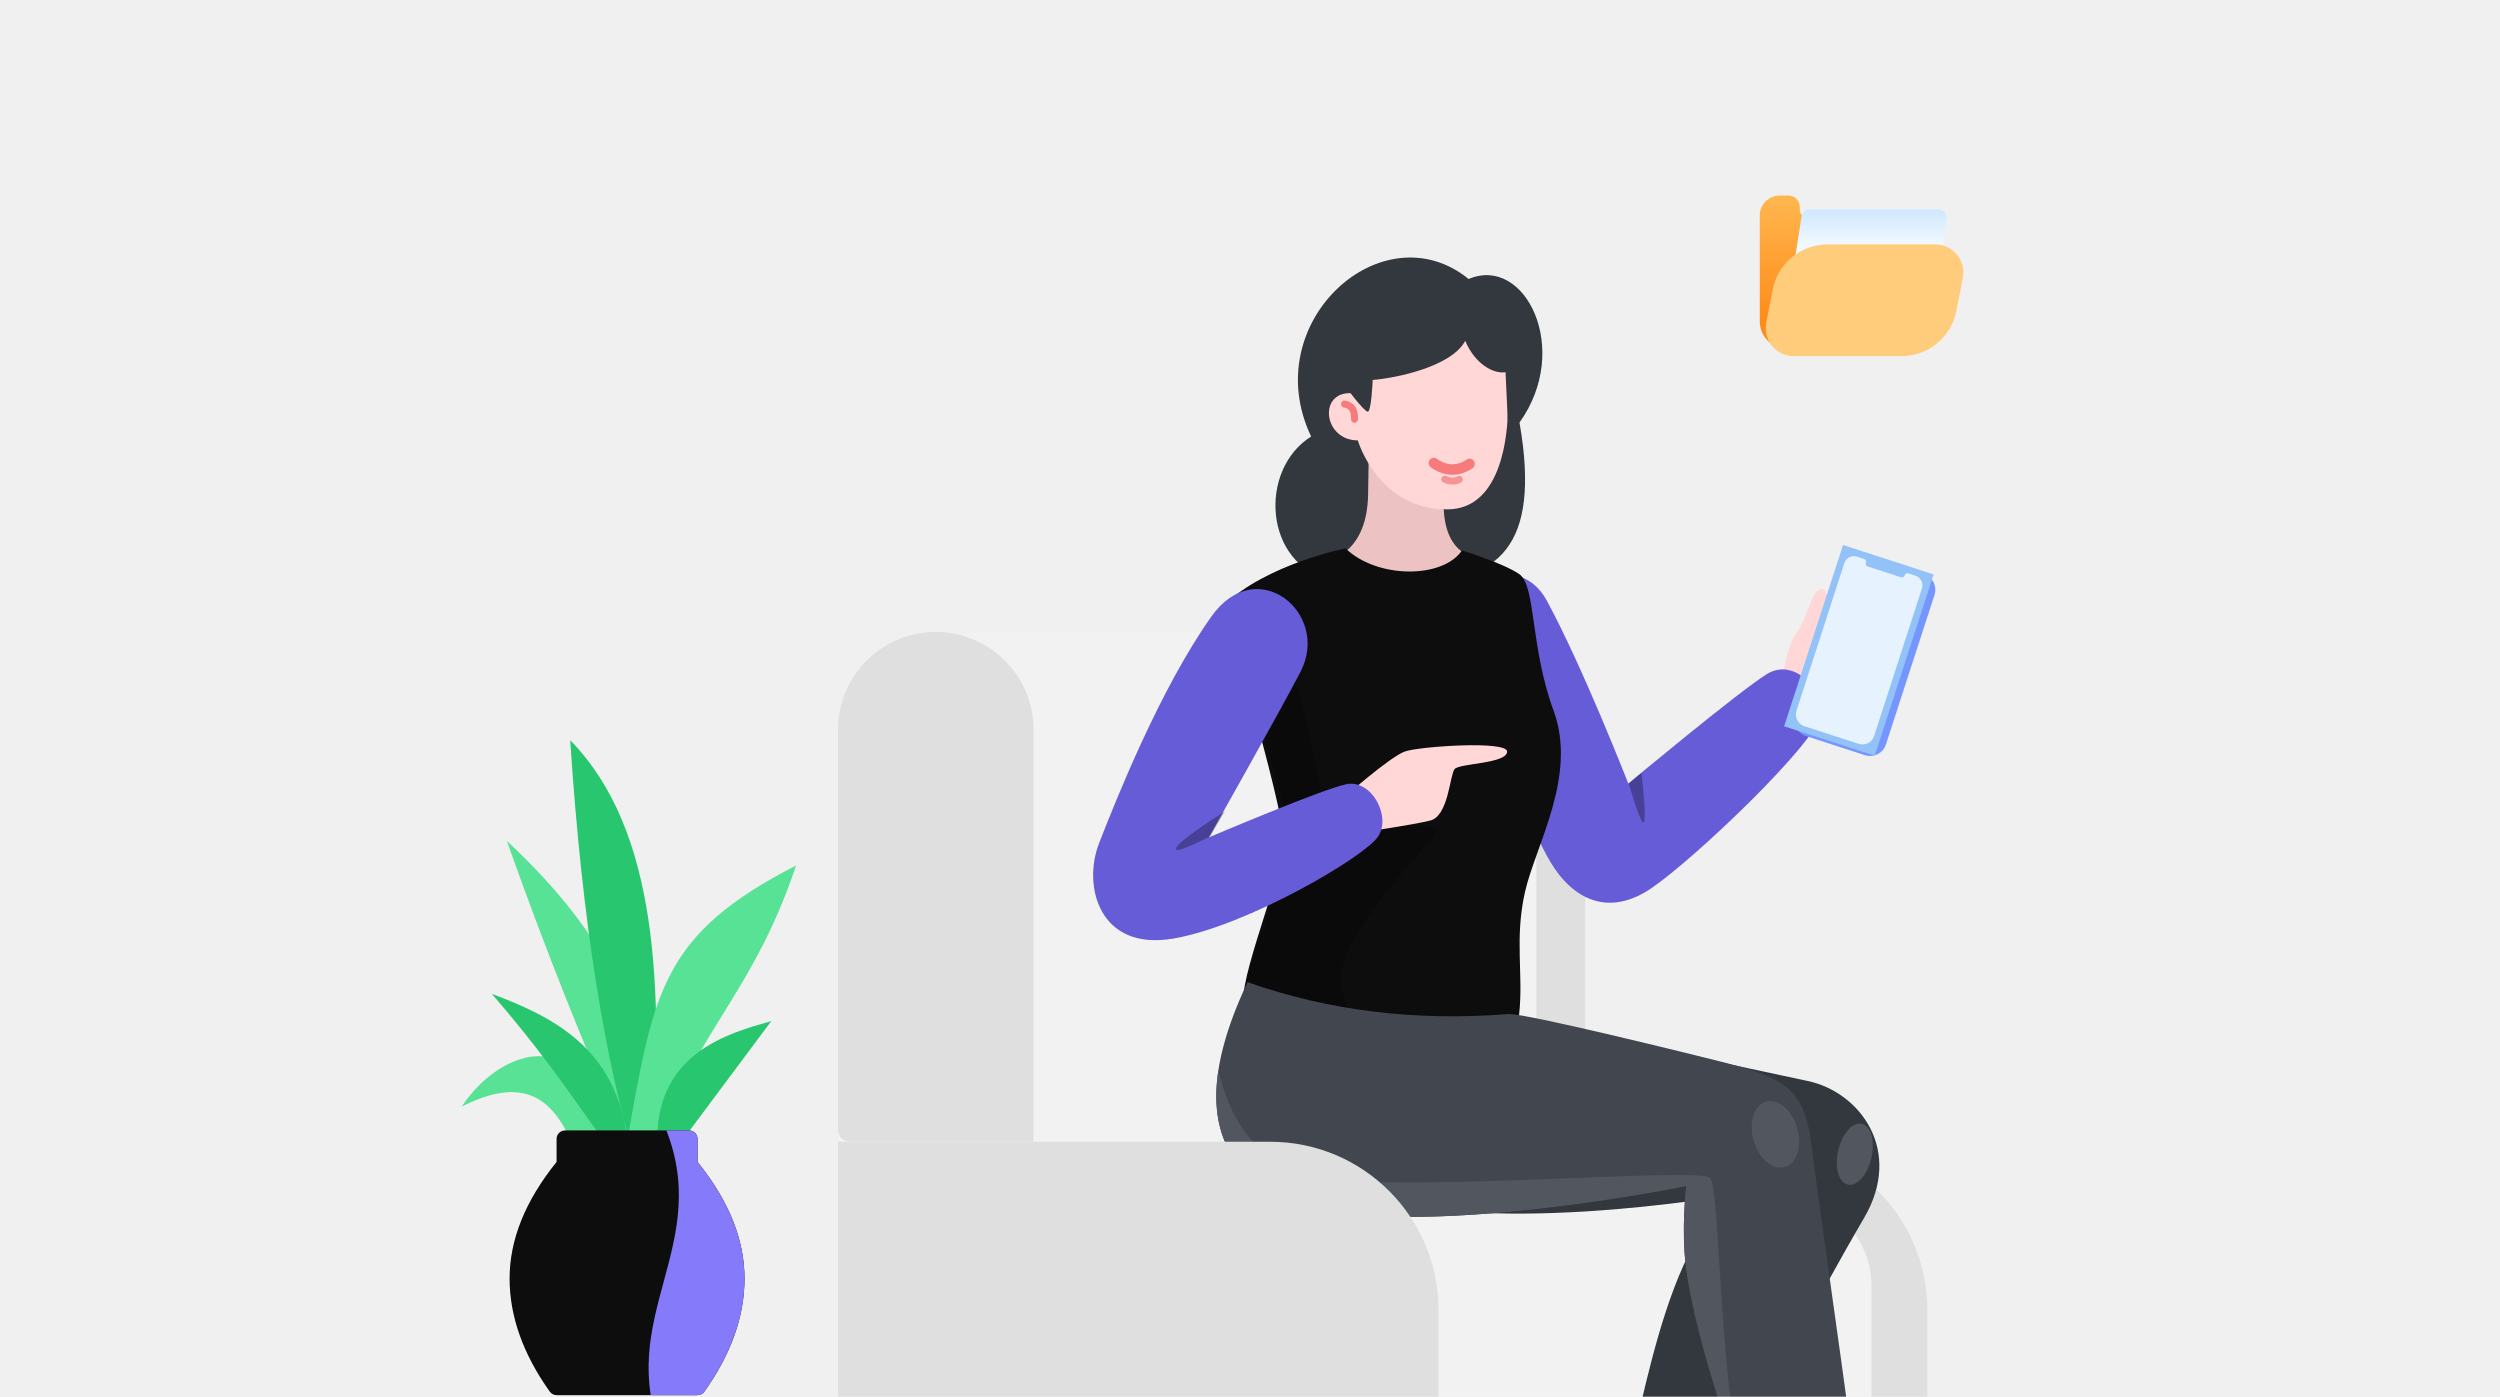
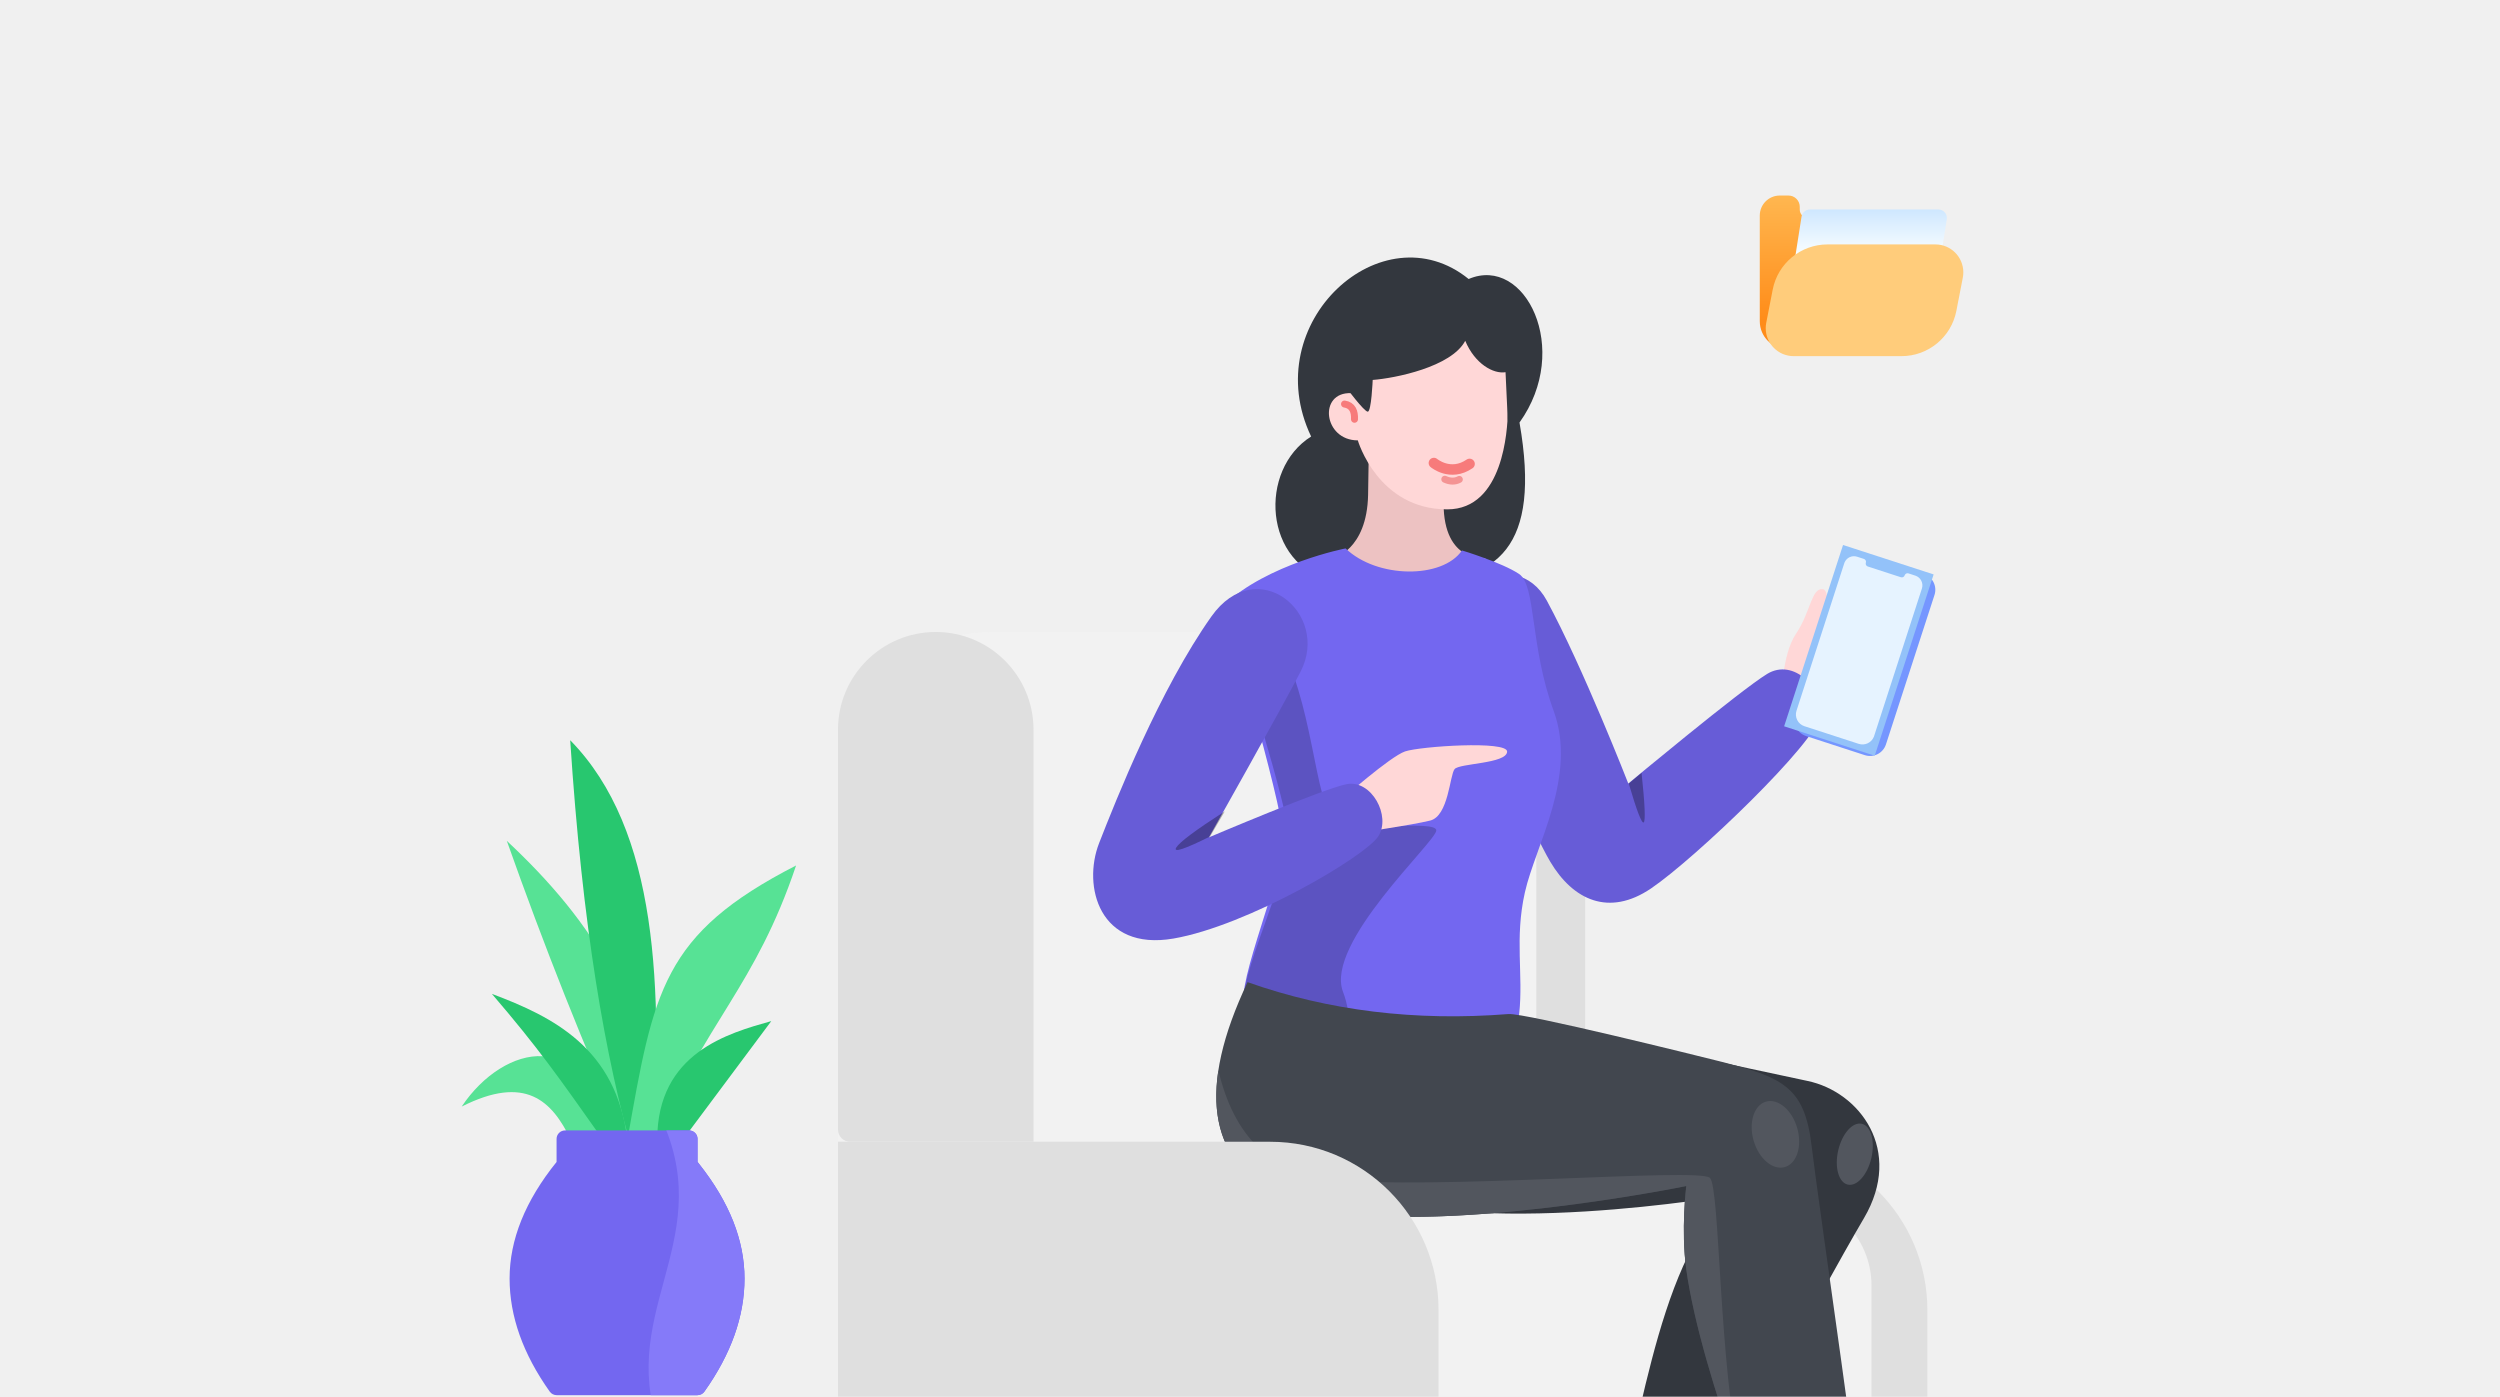
<svg xmlns="http://www.w3.org/2000/svg" xmlns:xlink="http://www.w3.org/1999/xlink" width="358px" height="200px" viewBox="0 0 358 200" version="1.1">
  <defs>
    <path d="M6,0 L352,0 C355.314,-6.08718376e-16 358,2.686 358,6 L358,200 L358,200 L0,200 L0,6 C-4.05812251e-16,2.686 2.686,6.08718376e-16 6,0 Z" id="path-1" />
    <linearGradient x1="50%" y1="81.177%" x2="50%" y2="-34.513%" id="linearGradient-3">
      <stop stop-color="#FF8C19" offset="0%" />
      <stop stop-color="#FFC967" offset="100%" />
    </linearGradient>
    <linearGradient x1="62.11%" y1="31.381%" x2="62.11%" y2="-27.478%" id="linearGradient-4">
      <stop stop-color="#F8FDFF" offset="0%" />
      <stop stop-color="#AAD4FF" offset="100%" />
    </linearGradient>
    <path d="M7.952,0.064 L25.69,0.064 C26.366,0.064 26.914,0.603 26.914,1.268 L26.914,4.578 C31.399,10.144 33.642,15.71 33.642,21.277 C33.642,26.672 31.727,32.066 27.896,37.461 C27.668,37.784 27.293,37.976 26.894,37.976 L6.749,37.976 C6.349,37.976 5.975,37.784 5.746,37.461 C1.915,32.066 0,26.672 0,21.277 C0,15.815 2.159,10.354 6.477,4.893 L6.728,4.578 L6.728,1.268 C6.728,0.603 7.276,0.064 7.952,0.064 Z" id="path-5" />
  </defs>
  <g id="📝-Pages-New" stroke="none" stroke-width="1" fill="none" fill-rule="evenodd">
    <g id="Knowledge-Base" transform="translate(-1052, -791)">
      <g id="Illustration" transform="translate(1052, 791)">
        <mask id="mask-2" fill="white">
          <use xlink:href="#path-1" />
        </mask>
        <g id="Mask" />
        <g mask="url(#mask-2)">
          <g transform="translate(178, 136.5) scale(-1, 1) translate(-178, -136.5) translate(66, 28)">
            <path d="M38.111,135.5 L100,135.5 L100,135.5 L100,201.5 C100,203.709 98.209,205.5 96,205.5 L18,205.5 C15.791,205.5 14,203.709 14,201.5 L14,159.611 C14,146.295 24.795,135.5 38.111,135.5 Z" id="Rectangle" fill="#DFDFDF" />
            <path d="M86.58,62.796 L100,62.5 L100,62.5 L100,142.5 L63,142.5 L63,86.901 C63,73.792 73.474,63.084 86.58,62.796 Z" id="Rectangle" fill="#DFDFDF" />
            <path d="M94.111,62.5 L148.16,62.5 C160.222,62.5 170,72.278 170,84.34 L170,141.753 C170,142.718 169.218,143.5 168.253,143.5 L70,143.5 L70,143.5 L70,86.611 C70,73.295 80.795,62.5 94.111,62.5 Z" id="Rectangle" fill="#F2F2F2" />
            <path d="M156,62.5 C163.732,62.5 170,68.768 170,76.5 L170,133.753 C170,134.718 169.218,135.5 168.253,135.5 L142,135.5 L142,135.5 L142,76.5 C142,68.768 148.268,62.5 156,62.5 Z" id="Rectangle" fill="#DFDFDF" />
            <path d="M34.6,143.5 L96,143.5 L96,143.5 L96,196.5 L22,196.5 L22,156.1 C22,149.141 27.641,143.5 34.6,143.5 Z" id="Rectangle" fill="#F2F2F2" />
            <g id="Wom1.4" stroke-width="1" fill="none" transform="translate(67, 112.5) scale(-1, 1) translate(-67, -112.5) translate(0, 8.5)">
              <g id="Head" transform="translate(26.64127, 0.378756)">
                <path d="M8.147,46.319 C-1.785,44.004 -2.439,30.361 5.112,25.629 C-2.676,9.292 15.333,-6.928 27.669,3.075 C35.756,-0.389 42.476,13.129 34.951,23.628 C38.106,41.654 31.685,46.314 20.109,46.512 L8.147,46.319 Z" id="Path" fill="#33373E" />
                <path d="M8.271,43.06 C8.271,43.06 13.102,41.925 13.27,34.003 C13.437,26.08 13.32,23.376 13.32,23.376 L23.962,23.184 C23.962,23.184 24.078,32.013 24.08,35.207 C24.084,43.785 30.057,43.06 30.057,43.06 C30.057,43.06 28.815,50.016 19.172,50.558 C11.642,50.983 8.271,43.06 8.271,43.06 Z" id="Path" fill="#EDC2C2" />
                <path d="M10.839,19.42 C6.091,19.236 6.866,26.191 11.797,26.182 C11.797,26.182 14.662,36.062 24.607,36.062 C32.684,36.062 33.209,24.546 33.282,22.249 C33.361,19.8 33.371,11.753 33.371,11.753 L10.654,11.742 L10.839,19.42 Z" id="Path" fill="#FFD7D7" />
                <path d="M22.866,28.633 C22.866,28.633 24.498,31.274 27.688,30.334" id="Path" stroke="#F77B7B" stroke-width="1.5" stroke-linecap="round" transform="translate(25.27694, 29.58442) rotate(-18) translate(-25.27694, -29.58442) " />
                <path d="M24.249,31.785 C24.998,32.099 25.708,32.099 26.329,31.738" id="Path" stroke="#F49494" stroke-linecap="round" transform="translate(25.28918, 31.87678) rotate(2) translate(-25.28918, -31.87678) " />
                <path d="M11.057,23.277 C11.356,22.201 11.224,21.261 10.156,20.832" id="Path-8" stroke="#F77B7B" stroke-linecap="round" transform="translate(10.6761, 22.05471) rotate(-13) translate(-10.6761, -22.05471) " />
                <path d="M10.088,18.56 C10.088,18.56 12.69,22.055 13.217,22.073 C13.744,22.092 13.929,17.529 13.929,17.529 C17.121,17.285 25.199,15.675 27.18,11.924 C28.564,15.234 31.212,16.703 32.951,16.421 L33.281,23.452 L34.093,9.317 L9.451,9.317 L10.088,18.56 Z" id="Path" fill="#33373E" />
              </g>
              <g id="LLeg" transform="translate(30.04037, 107.25)" fill="#33373E">
                <path d="M16.635,0.026 C24.043,0.357 65.276,9.483 72.767,11.034 C80.258,12.584 86.591,20.974 80.879,30.689 C74.463,41.595 57.909,72.567 53.889,79.549 C51.9,83.005 41.864,81.067 44.221,75.267 C48.616,64.455 50.657,37.292 61.861,27.388 C61.861,27.388 24.181,33.951 7.905,26.434 C-3.924,20.969 -1.248,-0.775 16.635,0.026 Z" id="Path" />
              </g>
              <g id="LArm" transform="translate(52.38391, 45.76)">
                <path d="M46.782,17.675 C46.782,17.675 46.699,11.643 48.807,8.49 C50.916,5.338 50.999,1.989 52.595,2.099 C54.191,2.208 52.611,9.992 52.611,9.992 C52.611,9.992 54.636,9.218 56.09,8.239 C57.545,7.26 61.955,2.432 62.986,3.288 C64.734,4.745 61.919,12.967 60.386,14.61 C58.848,16.255 50.445,21.661 50.445,21.661 L46.782,17.675 Z" id="Path" fill="#FFD7D7" />
                <path d="M1.256,14.061 C4.702,22.06 11.012,36.754 13.613,41.138 C16.873,46.628 22.014,49.047 28.033,44.973 C34.357,40.693 51.771,23.999 52.282,20.217 C52.788,16.435 48.526,11.898 44.669,14.247 C40.812,16.596 24.787,29.942 24.787,29.942 C24.787,29.942 18.32,13.351 13.117,3.74 C8.611,-4.575 -3.99,1.9 1.256,14.061 Z" id="Path" fill="#675CD7" />
                <path d="M24.854,29.951 C26.012,33.882 26.726,35.733 26.997,35.506 C27.268,35.278 27.164,32.913 26.687,28.41 L24.854,29.951 Z" id="Path" fill-opacity="0.303" fill="#000000" />
              </g>
              <g id="PhoneMini4" transform="translate(110.3976, 56.90821) scale(-1, 1) rotate(-18) translate(-110.3976, -56.90821) translate(102.3976, 42.40821)">
                <g id="Group-3" transform="translate(0, 0)">
                  <path d="M2.834,1.009 L11.674,1.009 C12.999,1.009 14.074,2.083 14.074,3.409 L14.074,25.909 C14.074,27.234 12.999,28.309 11.674,28.309 L2.834,28.309 C1.509,28.309 0.434,27.234 0.434,25.909 L0.434,3.409 C0.434,2.083 1.509,1.009 2.834,1.009 Z" id="Rectangle" fill="#7596FF" fill-rule="nonzero" />
                  <rect id="Rectangle" fill="#93C2F9" x="1.461" y="0.65" width="13.64" height="27.3" />
                  <path d="M3.899,1.625 L4.934,1.625 C5.145,1.625 5.32,1.777 5.356,1.977 L5.363,2.055 C5.363,2.292 5.555,2.484 5.793,2.484 L10.781,2.484 C10.991,2.484 11.167,2.332 11.203,2.132 L11.21,2.055 C11.21,1.817 11.402,1.625 11.639,1.625 L12.669,1.625 C13.433,1.625 14.06,2.214 14.121,2.964 L14.126,3.085 L14.126,3.085 L14.106,25.285 C14.104,26.254 13.319,27.038 12.351,27.04 L4.167,27.04 C3.241,27.041 2.482,26.323 2.418,25.412 L2.413,25.287 C2.413,25.286 2.413,25.285 2.415,25.285 L2.434,3.09 C2.435,2.281 3.091,1.625 3.899,1.625 Z" id="Rectangle" fill="#E6F3FF" fill-rule="nonzero" />
                </g>
              </g>
              <g id="Body" transform="translate(19.19922, 42.03301)">
-                 <path d="M0,8.15 C0,8.15 8.305,35.978 8.551,41.246 C8.797,46.514 1.758,61.997 2.957,65.911 C5.72,74.954 40.995,78.848 42.343,66.682 C42.971,61.009 41.663,55.917 43.17,49.231 C44.672,42.546 50.709,32.612 47.285,23.271 C43.861,13.931 44.778,5.29 42.329,3.657 C39.88,2.024 34.156,0.289 34.156,0.289 C31.372,4.389 21.973,4.329 17.489,-4.61852778e-14 C17.489,-4.61852778e-14 6.348,2.163 0,8.15 Z" id="Path" fill="#0d0d0d" />
+                 <path d="M0,8.15 C0,8.15 8.305,35.978 8.551,41.246 C8.797,46.514 1.758,61.997 2.957,65.911 C5.72,74.954 40.995,78.848 42.343,66.682 C42.971,61.009 41.663,55.917 43.17,49.231 C44.672,42.546 50.709,32.612 47.285,23.271 C43.861,13.931 44.778,5.29 42.329,3.657 C39.88,2.024 34.156,0.289 34.156,0.289 C31.372,4.389 21.973,4.329 17.489,-4.61852778e-14 C17.489,-4.61852778e-14 6.348,2.163 0,8.15 Z" id="Path" fill="#7367F0" />
                <path d="M7.442,12.657 C12.978,21.448 12.961,36.755 15.934,38.76 C18.907,40.764 30.479,38.797 30.479,40.385 C30.479,41.972 14.488,56.522 17.113,63.477 C18.487,67.119 18.115,70.377 15.994,73.251 L15.302,73.1 C9.002,71.675 3.936,69.117 2.957,65.911 C1.758,61.997 9.609,46.514 9.363,41.246 C9.154,36.774 2.553,16.046 0.563,9.882 C2.183,7.021 4.476,7.946 7.442,12.657 Z" id="Path" fill-opacity="0.199" fill="#000000" />
              </g>
              <g id="RArm" transform="translate(0, 47.85625)">
                <path d="M36.081,30.158 C36.081,30.158 43.076,23.962 45.217,23.243 C47.359,22.524 59.9,21.661 59.821,23.285 C59.731,25.026 52.995,24.926 52.297,25.782 C51.599,26.638 51.44,32.491 48.802,33.148 C46.169,33.805 38.275,34.938 38.275,34.938 L36.081,30.158 Z" id="Path" fill="#FFD7D7" />
                <path d="M17.471,3.926 C10.102,14.334 3.81,30.189 1.395,36.371 C-1.021,42.552 1.416,51.876 12.036,50.045 C22.637,48.22 39.504,38.3 41.37,35.406 C43.237,32.513 40.401,27.247 36.831,27.937 C33.523,28.574 17.116,35.556 17.116,35.556 C17.116,35.556 27.672,16.832 30.249,11.813 C34.554,3.431 23.963,-5.246 17.471,3.926 Z" id="Path" fill="#675CD7" />
                <path d="M17.283,35.428 C13.598,37.26 11.98,37.792 12.429,37.024 C12.879,36.255 15.2,34.521 19.393,31.821 L17.283,35.428 Z" id="Path" fill-opacity="0.303" fill="#000000" />
              </g>
              <g id="RLeg" transform="translate(17.86184, 104)">
                <path d="M4.789,0.143 C-2.392,15.318 -0.936,25.511 9.154,30.722 C23.792,38.281 67.612,29.341 67.612,29.341 C67.612,29.341 66.829,35.65 67.612,41.277 C69.657,55.972 79.383,80.456 81.441,83.533 C84.286,87.787 92.955,84.579 93.118,81.036 C93.282,77.494 86.583,32.251 85.565,23.623 C84.552,14.995 81.352,13.742 72.008,11.383 C69.862,10.842 44.476,4.528 42.151,4.712 C28.829,5.766 16.375,4.243 4.789,0.143 Z" id="Path" fill="#42474F" />
                <path d="M16.595,28.373 C31.087,29.998 69.453,26.648 70.994,28.17 C72.465,29.624 72.22,54.905 75.52,69.538 L75.018,68.156 C71.914,59.53 68.692,49.038 67.612,41.277 C66.829,35.65 67.612,29.341 67.612,29.341 L65.845,29.683 C57.515,31.249 22.035,37.374 9.154,30.722 C2.175,27.118 -0.673,21.13 0.61,12.759 C2.819,22.221 8.148,27.426 16.595,28.373 Z" id="Path" fill="#52565E" />
                <ellipse id="Oval" fill="#52565E" transform="translate(91.74491, 24.78125) rotate(13) translate(-91.74491, -24.78125) " cx="91.745" cy="24.781" rx="2.436" ry="4.469" />
                <ellipse id="Oval" fill="#52565E" transform="translate(80.37828, 21.9375) rotate(-16) translate(-80.37828, -21.9375) " cx="80.378" cy="21.938" rx="3.248" ry="4.875" />
              </g>
            </g>
            <path d="M108.111,135.5 L170,135.5 L170,135.5 L170,203.753 C170,204.718 169.218,205.5 168.253,205.5 L84,205.5 L84,205.5 L84,159.611 C84,146.295 94.795,135.5 108.111,135.5 Z" id="Rectangle" fill="#DFDFDF" />
            <g id="Group-37" stroke-width="1" fill="none" transform="translate(23, 11.5) scale(-1, 1) translate(-23, -11.5) translate(8, 0)">
              <path d="M2.862,0 L4.11,0 C5.002,5.82428401e-17 5.725,0.723 5.725,1.615 L5.725,2.01 C5.725,2.683 6.271,3.229 6.944,3.229 L22,3.229 C24.209,3.229 26,5.02 26,7.229 L26,18 C26,20.209 24.209,22 22,22 L4,22 C1.791,22 2.705415e-16,20.209 0,18 L0,2.862 C-1.93595067e-16,1.282 1.282,2.90392601e-16 2.862,0 Z" id="Rectangle" fill="url(#linearGradient-3)" />
              <path d="M7.184,2 L25.574,2 C26.248,2 26.794,2.546 26.794,3.219 C26.794,3.283 26.789,3.346 26.779,3.408 L24.021,20.97 C23.928,21.563 23.417,22 22.816,22 L4.426,22 C3.752,22 3.206,21.454 3.206,20.781 C3.206,20.717 3.211,20.654 3.221,20.592 L5.979,3.03 C6.072,2.437 6.583,2 7.184,2 Z" id="Rectangle" fill="url(#linearGradient-4)" />
              <path d="M29.075,11.763 L28.149,16.526 C27.419,20.285 24.126,23 20.296,23 L4.852,23 C2.643,23 0.852,21.209 0.852,19 C0.852,18.744 0.876,18.489 0.925,18.237 L1.851,13.474 C2.581,9.715 5.874,7 9.704,7 L25.148,7 C27.357,7 29.148,8.791 29.148,11 C29.148,11.256 29.124,11.511 29.075,11.763 Z" id="Rectangle" fill="#FFCC7B" />
            </g>
            <g id="Group-79" stroke-width="1" fill="none" transform="translate(176, 78)">
              <g id="Group-86">
                <path d="M23.979,58.234 C30.346,43.991 36.13,29.363 41.424,14.412 C29.228,25.78 19.744,39.63 21.095,58.234 L23.979,58.234 Z" id="Path-113" fill="#57E295" />
                <path d="M20.586,59.721 C19.079,35.435 19.718,12.88 32.347,0 C30.605,26.665 27.346,45.45 23.219,59.721 L20.586,59.721 Z" id="Rectangle" fill="#28C76F" />
                <path d="M20.007,57.192 C12.951,40.221 5.861,35.356 2.45563569e-14,17.935 C19.181,27.771 20.383,35.893 24.148,57.192 L20.007,57.192 Z" id="Path-112" fill="#57E295" />
                <path d="M16.209,57.192 L3.551,40.221 C9.665,41.944 19.883,44.735 19.883,57.192 L16.209,57.192 Z" id="Path-114" fill="#28C76F" />
                <path d="M28.048,57.192 L32.271,57.192 C34.954,51.651 38.735,47.837 47.884,52.461 C41.887,43.427 29.583,40.694 28.048,57.192 Z" id="Path-116" fill="#57E295" />
                <path d="M24.164,57.192 L27.675,57.192 C34.12,48.078 36.891,44.106 43.56,36.323 C34.774,39.62 25.756,44.106 24.164,57.192 Z" id="Path-117" fill="#28C76F" />
              </g>
              <g id="Group-85" transform="translate(7.384615, 55.8125)">
                <mask id="mask-6" fill="white">
                  <use xlink:href="#path-5" />
                </mask>
-                 <use id="Rectangle" fill="#0d0d0d" xlink:href="#path-5" />
+                 <use id="Rectangle" fill="#7367F0" xlink:href="#path-5" />
                <path d="M-4.282,-0.978 L11.622,-0.978 C4.008,16.458 19.027,26.784 11.622,44.155 L-4.282,44.155 L-4.282,-0.978 Z" id="Rectangle" fill="#857AF9" mask="url(#mask-6)" />
              </g>
            </g>
          </g>
        </g>
      </g>
    </g>
  </g>
</svg>
